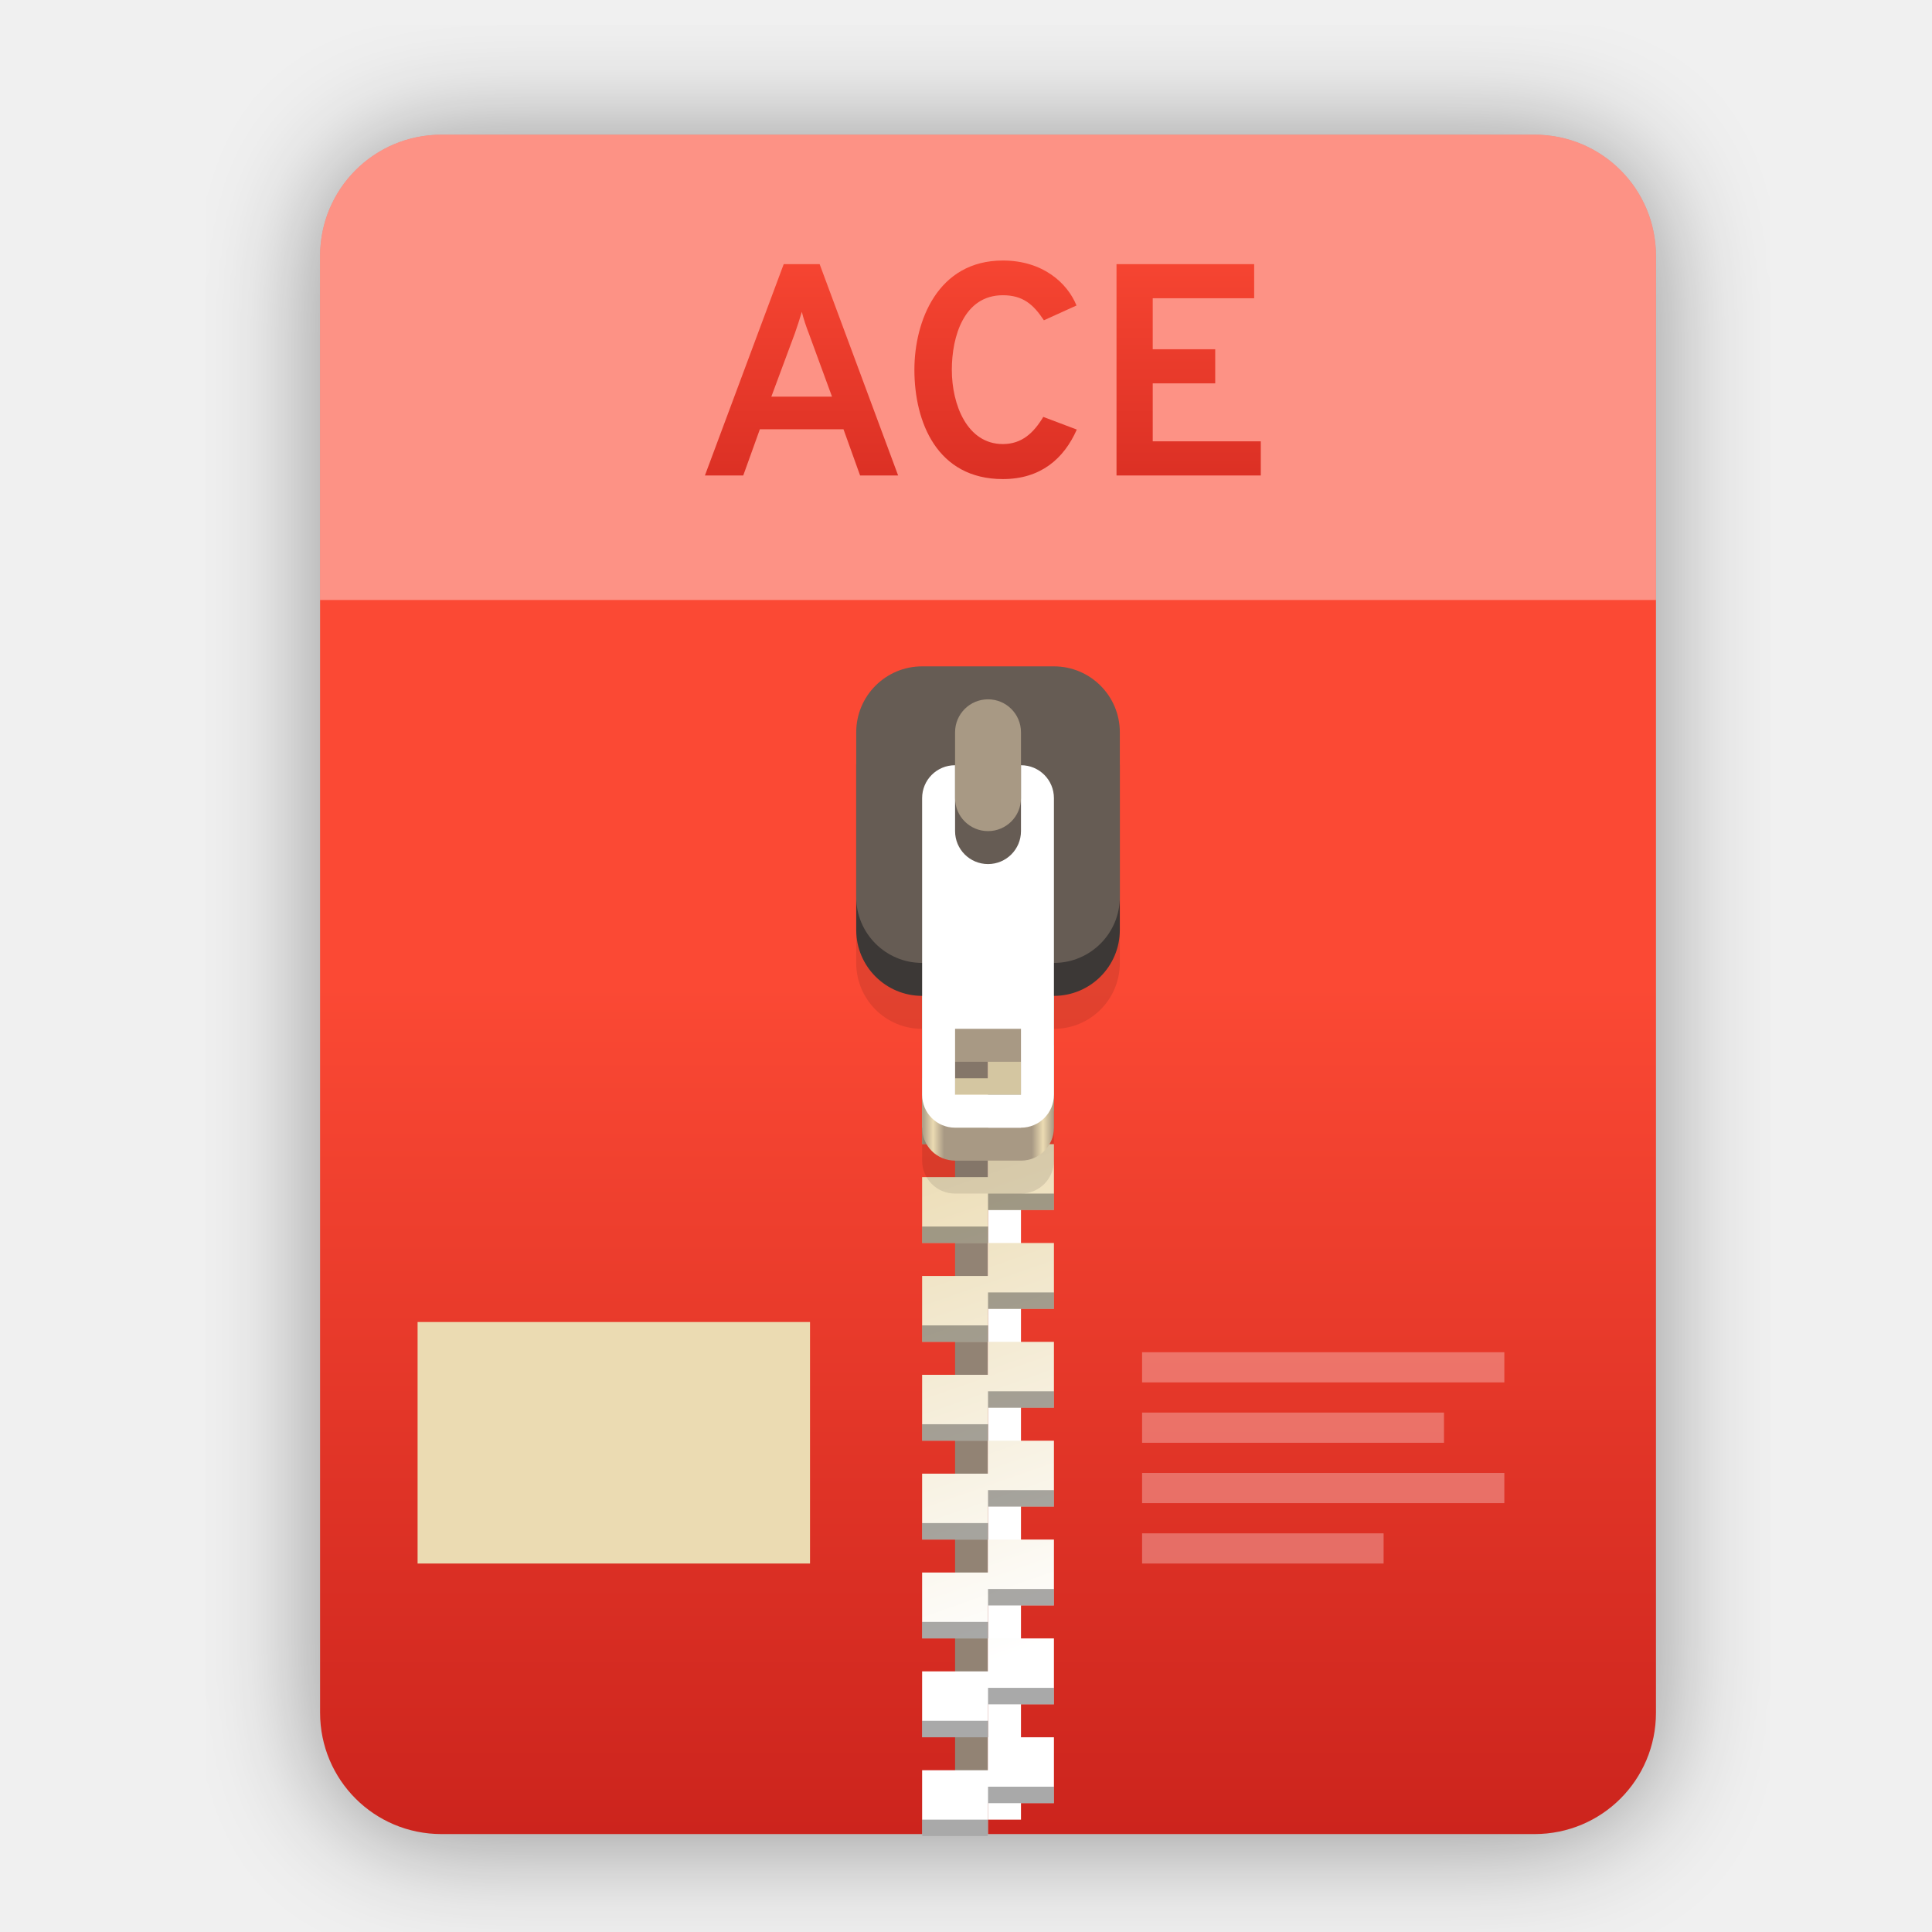
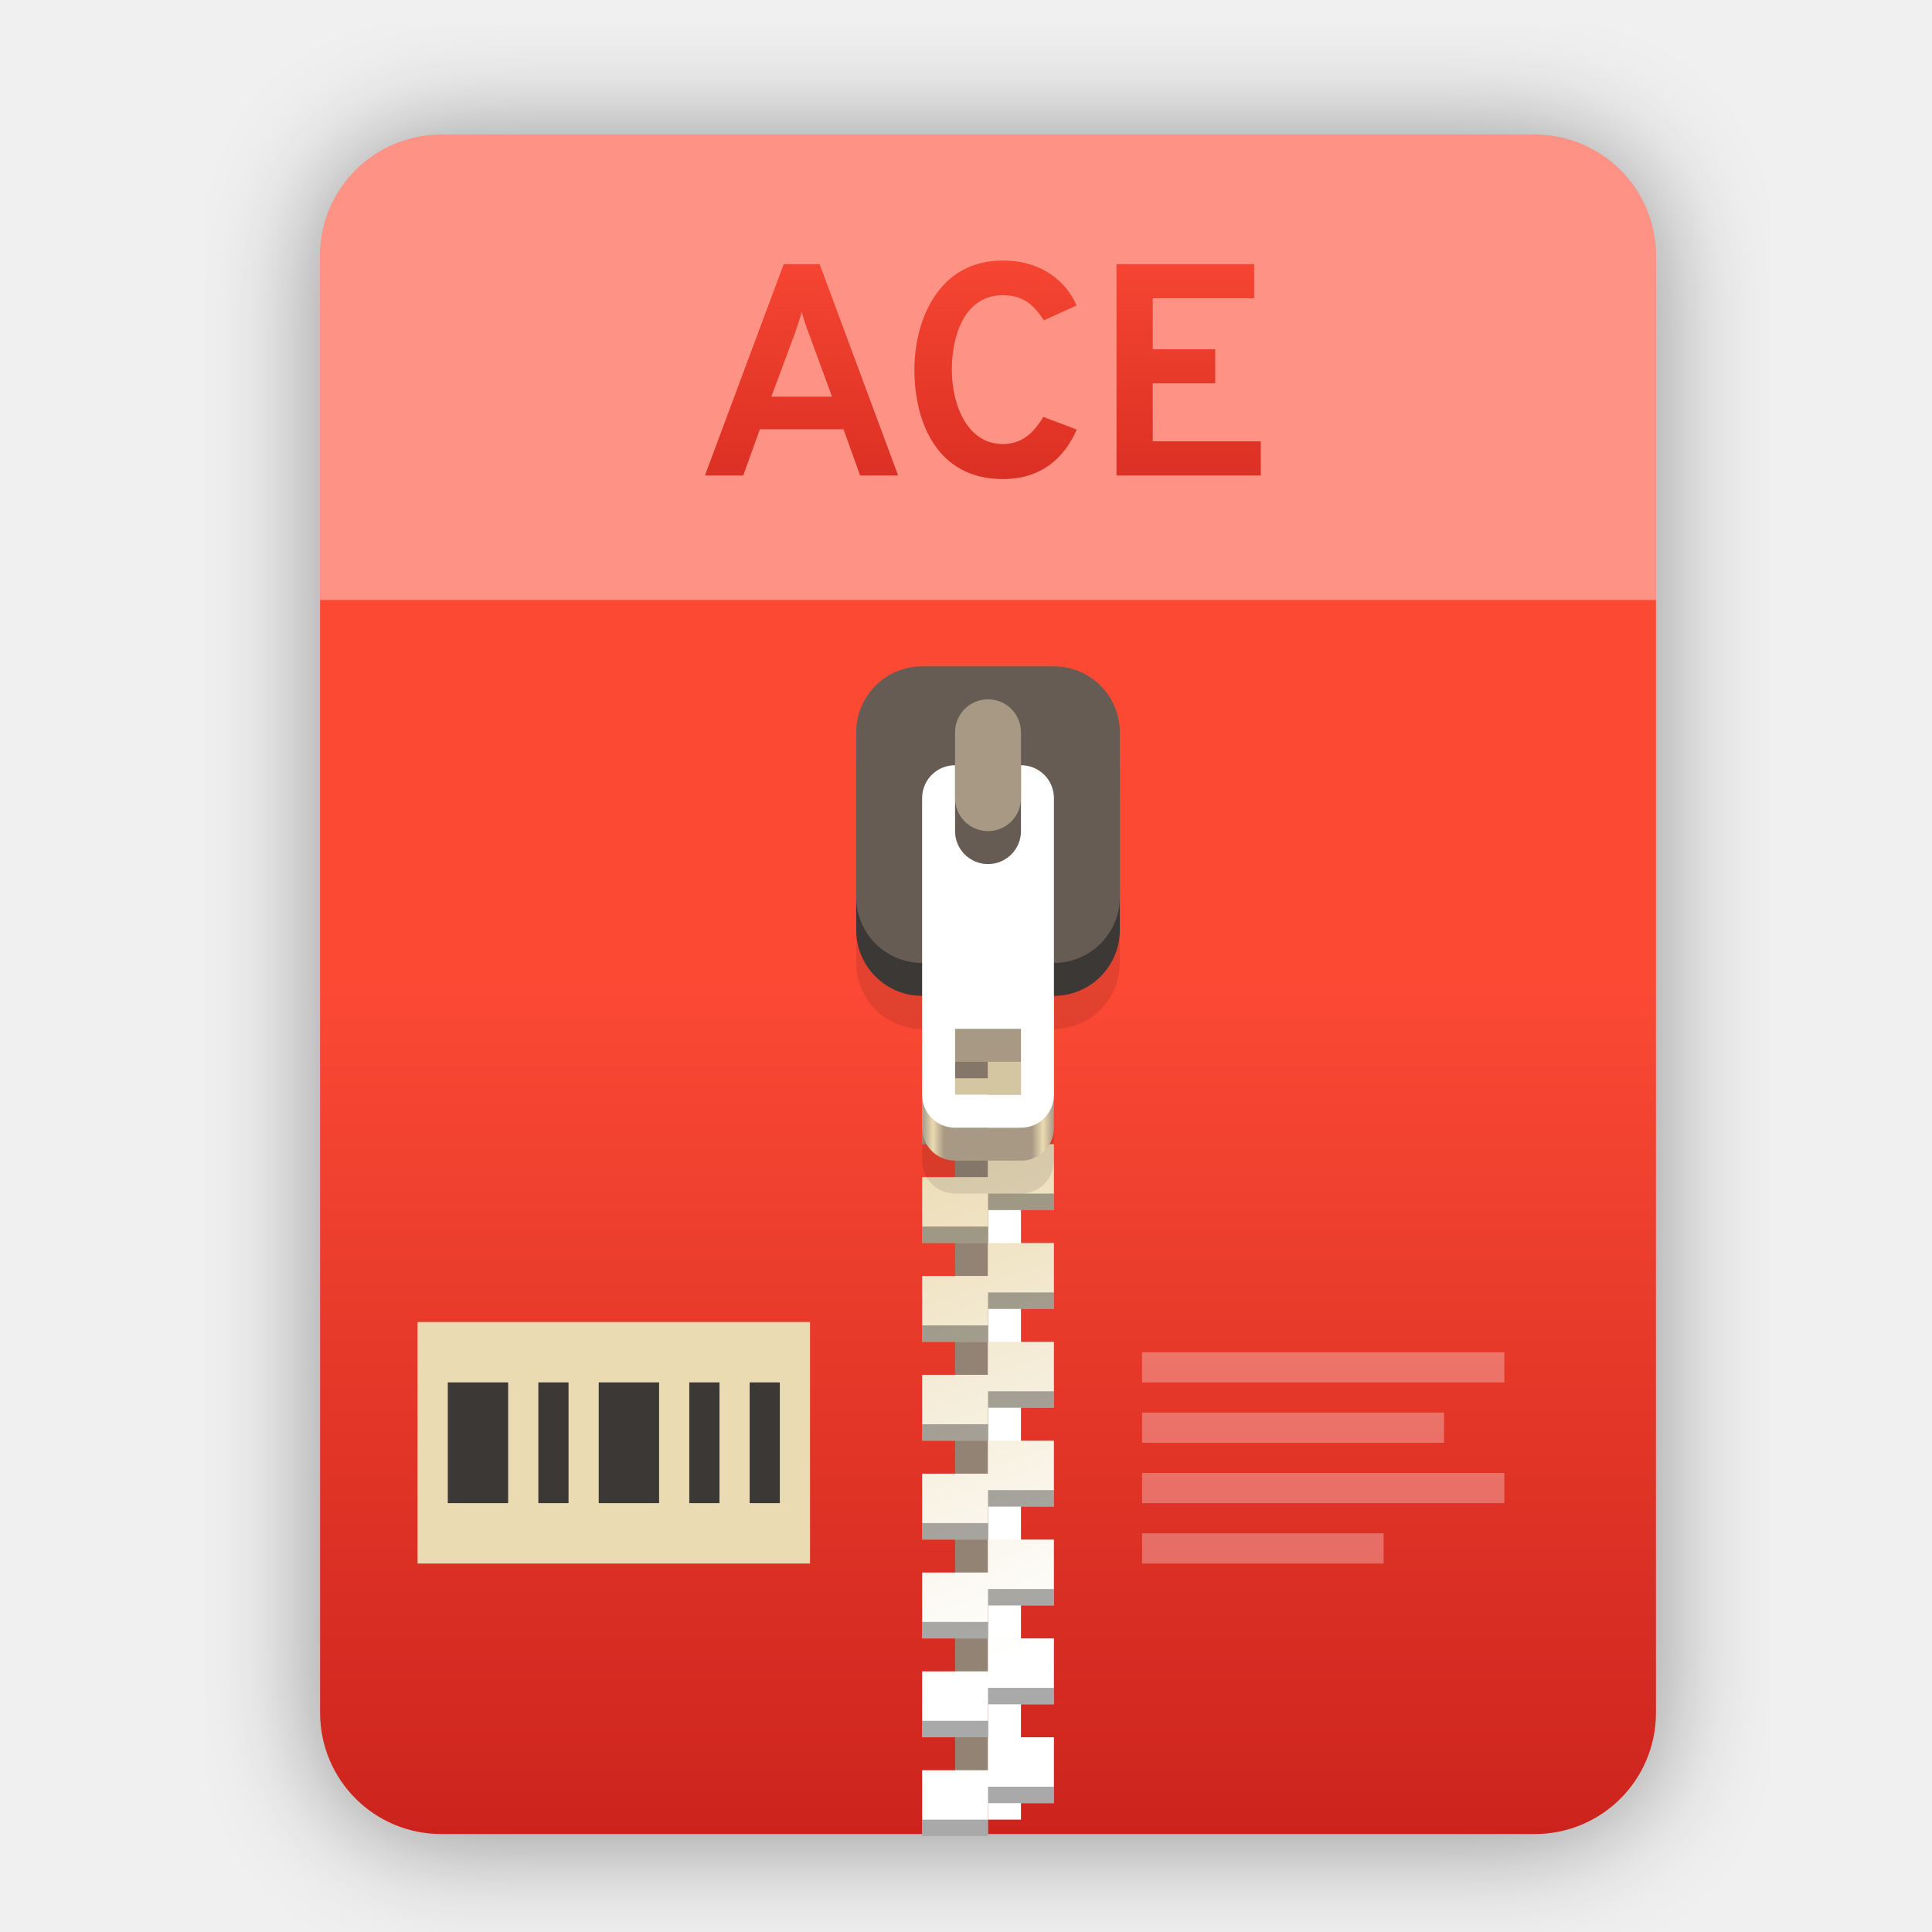
<svg xmlns="http://www.w3.org/2000/svg" width="256" height="256" viewBox="0 0 256 256" fill="none">
  <g clip-path="url(#clip0)">
    <g opacity="0.4" filter="url(#filter0_f)">
      <path fill-rule="evenodd" clip-rule="evenodd" d="M102.816 18.413H58.497H58.497C49.587 18.413 42.413 25.587 42.413 34.497V227.503C42.413 236.413 49.587 243.587 58.497 243.587H58.586H203.252H203.34C212.251 243.587 219.424 236.413 219.424 227.503L219.424 227.459L219.424 34.497C219.424 25.587 212.251 18.413 203.34 18.413H159.021H102.816Z" fill="black" />
    </g>
    <path fill-rule="evenodd" clip-rule="evenodd" d="M102.816 17.849H58.497H58.497C49.587 17.849 42.413 25.023 42.413 33.933V226.939C42.413 235.85 49.587 243.023 58.497 243.023H58.586H203.252H203.34C212.251 243.023 219.424 235.85 219.424 226.939L219.424 226.895L219.424 33.933C219.424 25.023 212.251 17.849 203.34 17.849H159.021H102.816Z" fill="url(#paint0_linear)" />
    <path opacity="0.4" d="M102.816 17.849H58.497C49.587 17.849 42.413 25.023 42.413 33.933V79.5H219.424V33.933C219.424 25.023 212.251 17.849 203.34 17.849H159.021H102.816Z" fill="white" />
    <path d="M130.919 110.127H126.552V241.113H130.919V110.127Z" fill="#928374" />
    <path d="M135.285 241.113H130.919V110.127H135.285V241.113Z" fill="white" />
    <path d="M122.186 116.677V125.409H130.919V121.043H139.651V116.677H130.919H122.186ZM130.919 125.409V129.775H122.186V138.508H130.919V134.141H139.651V125.409H130.919ZM130.919 138.508V142.874H122.186V151.606H130.919V147.24H139.651V138.508H130.919ZM130.919 151.606V155.972H122.186V164.705H130.919V160.339H139.651V155.972V151.606H130.919ZM130.919 164.705V169.071H122.186V177.803H130.919V173.437H139.651V164.705H130.919ZM130.919 177.803V182.17H122.186V190.902H130.919V186.536H139.651V177.803H130.919ZM130.919 190.902V195.268H122.186V204.001H130.919V199.634H139.651V195.268V190.902H130.919ZM130.919 204.001V208.367H122.186V217.099H130.919V212.733H139.651V204.001H130.919ZM130.919 217.099V221.465H122.186V230.198H130.919V225.832H139.651V217.099H130.919ZM130.919 230.198V234.564H122.186V243.296H130.919V238.93H139.651V234.564V230.198H130.919Z" fill="url(#paint1_linear)" />
    <path opacity="0.4" d="M130.919 118.86V121.043H139.651V118.86H130.919ZM122.186 123.226V125.409H130.919V123.226H122.186ZM130.919 131.958V134.141H139.651V131.958H130.919ZM122.186 136.325V138.508H130.919V136.325H122.186ZM130.919 145.057V147.24H139.651V145.057H130.919ZM122.186 149.423V151.606H130.919V149.423H122.186ZM130.919 158.156V160.339H139.651V158.156H130.919ZM122.186 162.522V164.705H130.919V162.522H122.186ZM130.919 171.254V173.437H139.651V171.254H130.919ZM122.186 175.62V177.803H130.919V175.62H122.186ZM130.919 184.353V186.536H139.651V184.353H130.919ZM122.186 188.719V190.902H130.919V188.719H122.186ZM130.919 197.451V199.634H139.651V197.451H130.919ZM122.186 201.817V204.001H130.919V201.817H122.186ZM130.919 210.55V212.733H139.651V210.55H130.919ZM122.186 214.916V217.099H130.919V214.916H122.186ZM130.919 223.648V225.832H139.651V223.648H130.919ZM122.186 228.015V230.198H130.919V228.015H122.186ZM130.919 236.747V238.93H139.651V236.747H130.919ZM122.186 241.113V243.296H130.919V241.113H122.186Z" fill="#282828" />
    <path opacity="0.1" d="M122.186 97.029C117.349 97.029 113.454 100.923 113.454 105.761V127.592C113.454 132.43 117.349 136.325 122.186 136.325V153.789C122.186 156.208 124.134 158.156 126.552 158.156H135.285C137.704 158.156 139.651 156.208 139.651 153.789V136.325C144.489 136.325 148.383 132.43 148.383 127.592V105.761C148.383 100.923 144.489 97.029 139.651 97.029H122.186ZM126.552 145.057H135.285V153.789H126.552V145.057Z" fill="black" />
    <path d="M126.552 110.127C124.134 110.127 122.186 112.075 122.186 114.494V149.423C122.186 151.842 124.134 153.789 126.552 153.789H135.285C137.704 153.789 139.651 151.842 139.651 149.423V114.494C139.651 112.075 137.704 110.127 135.285 110.127H126.552ZM126.552 140.691H135.285V149.423H126.552V140.691Z" fill="url(#paint2_linear)" />
    <path d="M139.651 92.663H122.186C117.363 92.663 113.454 96.572 113.454 101.395V123.226C113.454 128.049 117.363 131.958 122.186 131.958H139.651C144.474 131.958 148.383 128.049 148.383 123.226V101.395C148.383 96.572 144.474 92.663 139.651 92.663Z" fill="#3c3836" />
    <path d="M139.651 88.296H122.186C117.363 88.296 113.454 92.206 113.454 97.029V118.86C113.454 123.683 117.363 127.592 122.186 127.592H139.651C144.474 127.592 148.383 123.683 148.383 118.86V97.029C148.383 92.206 144.474 88.296 139.651 88.296Z" fill="#665c54" />
    <path d="M126.552 101.395C124.134 101.395 122.186 103.342 122.186 105.761V145.057C122.186 147.476 124.134 149.423 126.552 149.423H135.285C137.704 149.423 139.651 147.476 139.651 145.057V105.761C139.651 103.342 137.704 101.395 135.285 101.395H126.552ZM126.552 136.325H135.285V145.057H126.552V136.325Z" fill="white" />
    <path d="M135.285 110.127C135.285 112.539 133.33 114.494 130.919 114.494C128.507 114.494 126.552 112.539 126.552 110.127V97.029C126.552 94.617 128.507 92.663 130.919 92.663C133.33 92.663 135.285 94.617 135.285 97.029V110.127Z" fill="#665c54" />
    <path d="M135.285 105.761C135.285 108.173 133.33 110.127 130.919 110.127C128.507 110.127 126.552 108.173 126.552 105.761V97.029C126.552 94.617 128.507 92.663 130.919 92.663C133.33 92.663 135.285 94.617 135.285 97.029V105.761Z" fill="#a89984" />
    <path d="M113.966 63H119.006L108.606 35H103.846L93.406 63H98.486L100.686 56.88H111.766L113.966 63ZM110.246 52.56H102.206L105.326 44.16C105.606 43.36 106.006 42.16 106.246 41.32C106.446 42.16 106.846 43.36 107.166 44.16L110.246 52.56ZM132.882 63.48C137.882 63.48 140.962 60.8 142.682 56.92L138.242 55.24C136.962 57.36 135.402 58.84 132.882 58.84C128.162 58.84 126.122 53.64 126.122 49C126.122 44.6 127.722 39.12 132.882 39.12C135.522 39.12 136.922 40.32 138.322 42.44L142.642 40.48C141.442 37.52 138.202 34.52 132.882 34.52C124.242 34.52 121.162 42.56 121.162 49C121.162 55.92 124.162 63.48 132.882 63.48ZM147.943 63H167.063V58.48H152.743V50.8H161.023V46.28H152.743V39.52H166.183V35H147.943V63Z" fill="url(#paint3_linear)" />
    <path d="M55.333 175.174H107.332V207.176H55.333V175.174Z" fill="#ebdbb2" />
-     <path d="M59.335 183.176V199.175H67.333V183.176H59.335ZM71.335 183.176V199.175H75.334V183.176H71.335ZM79.333 183.176V199.175H87.334V183.176H79.333ZM91.333 183.176V199.175H95.335V183.176H91.333ZM99.334 183.176V199.175H103.333V183.176H99.334Z" fill="#ebdbb2" />
+     <path d="M59.335 183.176V199.175H67.333V183.176H59.335ZM71.335 183.176V199.175H75.334V183.176H71.335ZM79.333 183.176V199.175H87.334V183.176H79.333ZM91.333 183.176V199.175H95.335V183.176H91.333ZM99.334 183.176V199.175H103.333V183.176H99.334Z" fill="#3c3836" />
    <path opacity="0.3" d="M151.333 179.177V183.176H199.333V179.177H151.333ZM151.333 187.174V191.177H191.336V187.174H151.333ZM151.333 195.176V199.175H199.333V195.176H151.333ZM151.333 203.177V207.176H183.334V203.177H151.333Z" fill="white" />
  </g>
  <defs>
    <filter id="filter0_f" x="27.291" y="3.291" width="207.255" height="255.418" filterUnits="userSpaceOnUse" color-interpolation-filters="sRGB">
      <feFlood flood-opacity="0" result="BackgroundImageFix" />
      <feBlend mode="normal" in="SourceGraphic" in2="BackgroundImageFix" result="shape" />
      <feGaussianBlur stdDeviation="7.561" result="effect1_foregroundBlur" />
    </filter>
    <linearGradient id="paint0_linear" x1="42.413" y1="17.849" x2="42.413" y2="243.023" gradientUnits="userSpaceOnUse">
      <stop offset="1e-07" stop-color="#fb4934" />
      <stop offset="0.5" stop-color="#fb4934" />
      <stop offset="1" stop-color="#cc241d" />
    </linearGradient>
    <linearGradient id="paint1_linear" x1="145.297" y1="215.473" x2="122.186" y2="149.423" gradientUnits="userSpaceOnUse">
      <stop stop-color="white" />
      <stop offset="1" stop-color="#ebdbb2" />
    </linearGradient>
    <linearGradient id="paint2_linear" x1="122.186" y1="131.958" x2="139.651" y2="131.958" gradientUnits="userSpaceOnUse">
      <stop stop-color="#a89984" />
      <stop offset="0.083" stop-color="#ebdbb2" />
      <stop offset="0.167" stop-color="#a89984" />
      <stop offset="0.833" stop-color="#a89984" />
      <stop offset="0.917" stop-color="#ebdbb2" />
      <stop offset="1" stop-color="#a89984" />
    </linearGradient>
    <linearGradient id="paint3_linear" x1="42" y1="29" x2="42" y2="80" gradientUnits="userSpaceOnUse">
      <stop offset="1e-07" stop-color="#fb4934" />
      <stop offset="1" stop-color="#cc241d" />
    </linearGradient>
    <clipPath id="clip0">
      <rect width="256" height="256" fill="white" />
    </clipPath>
  </defs>
</svg>
